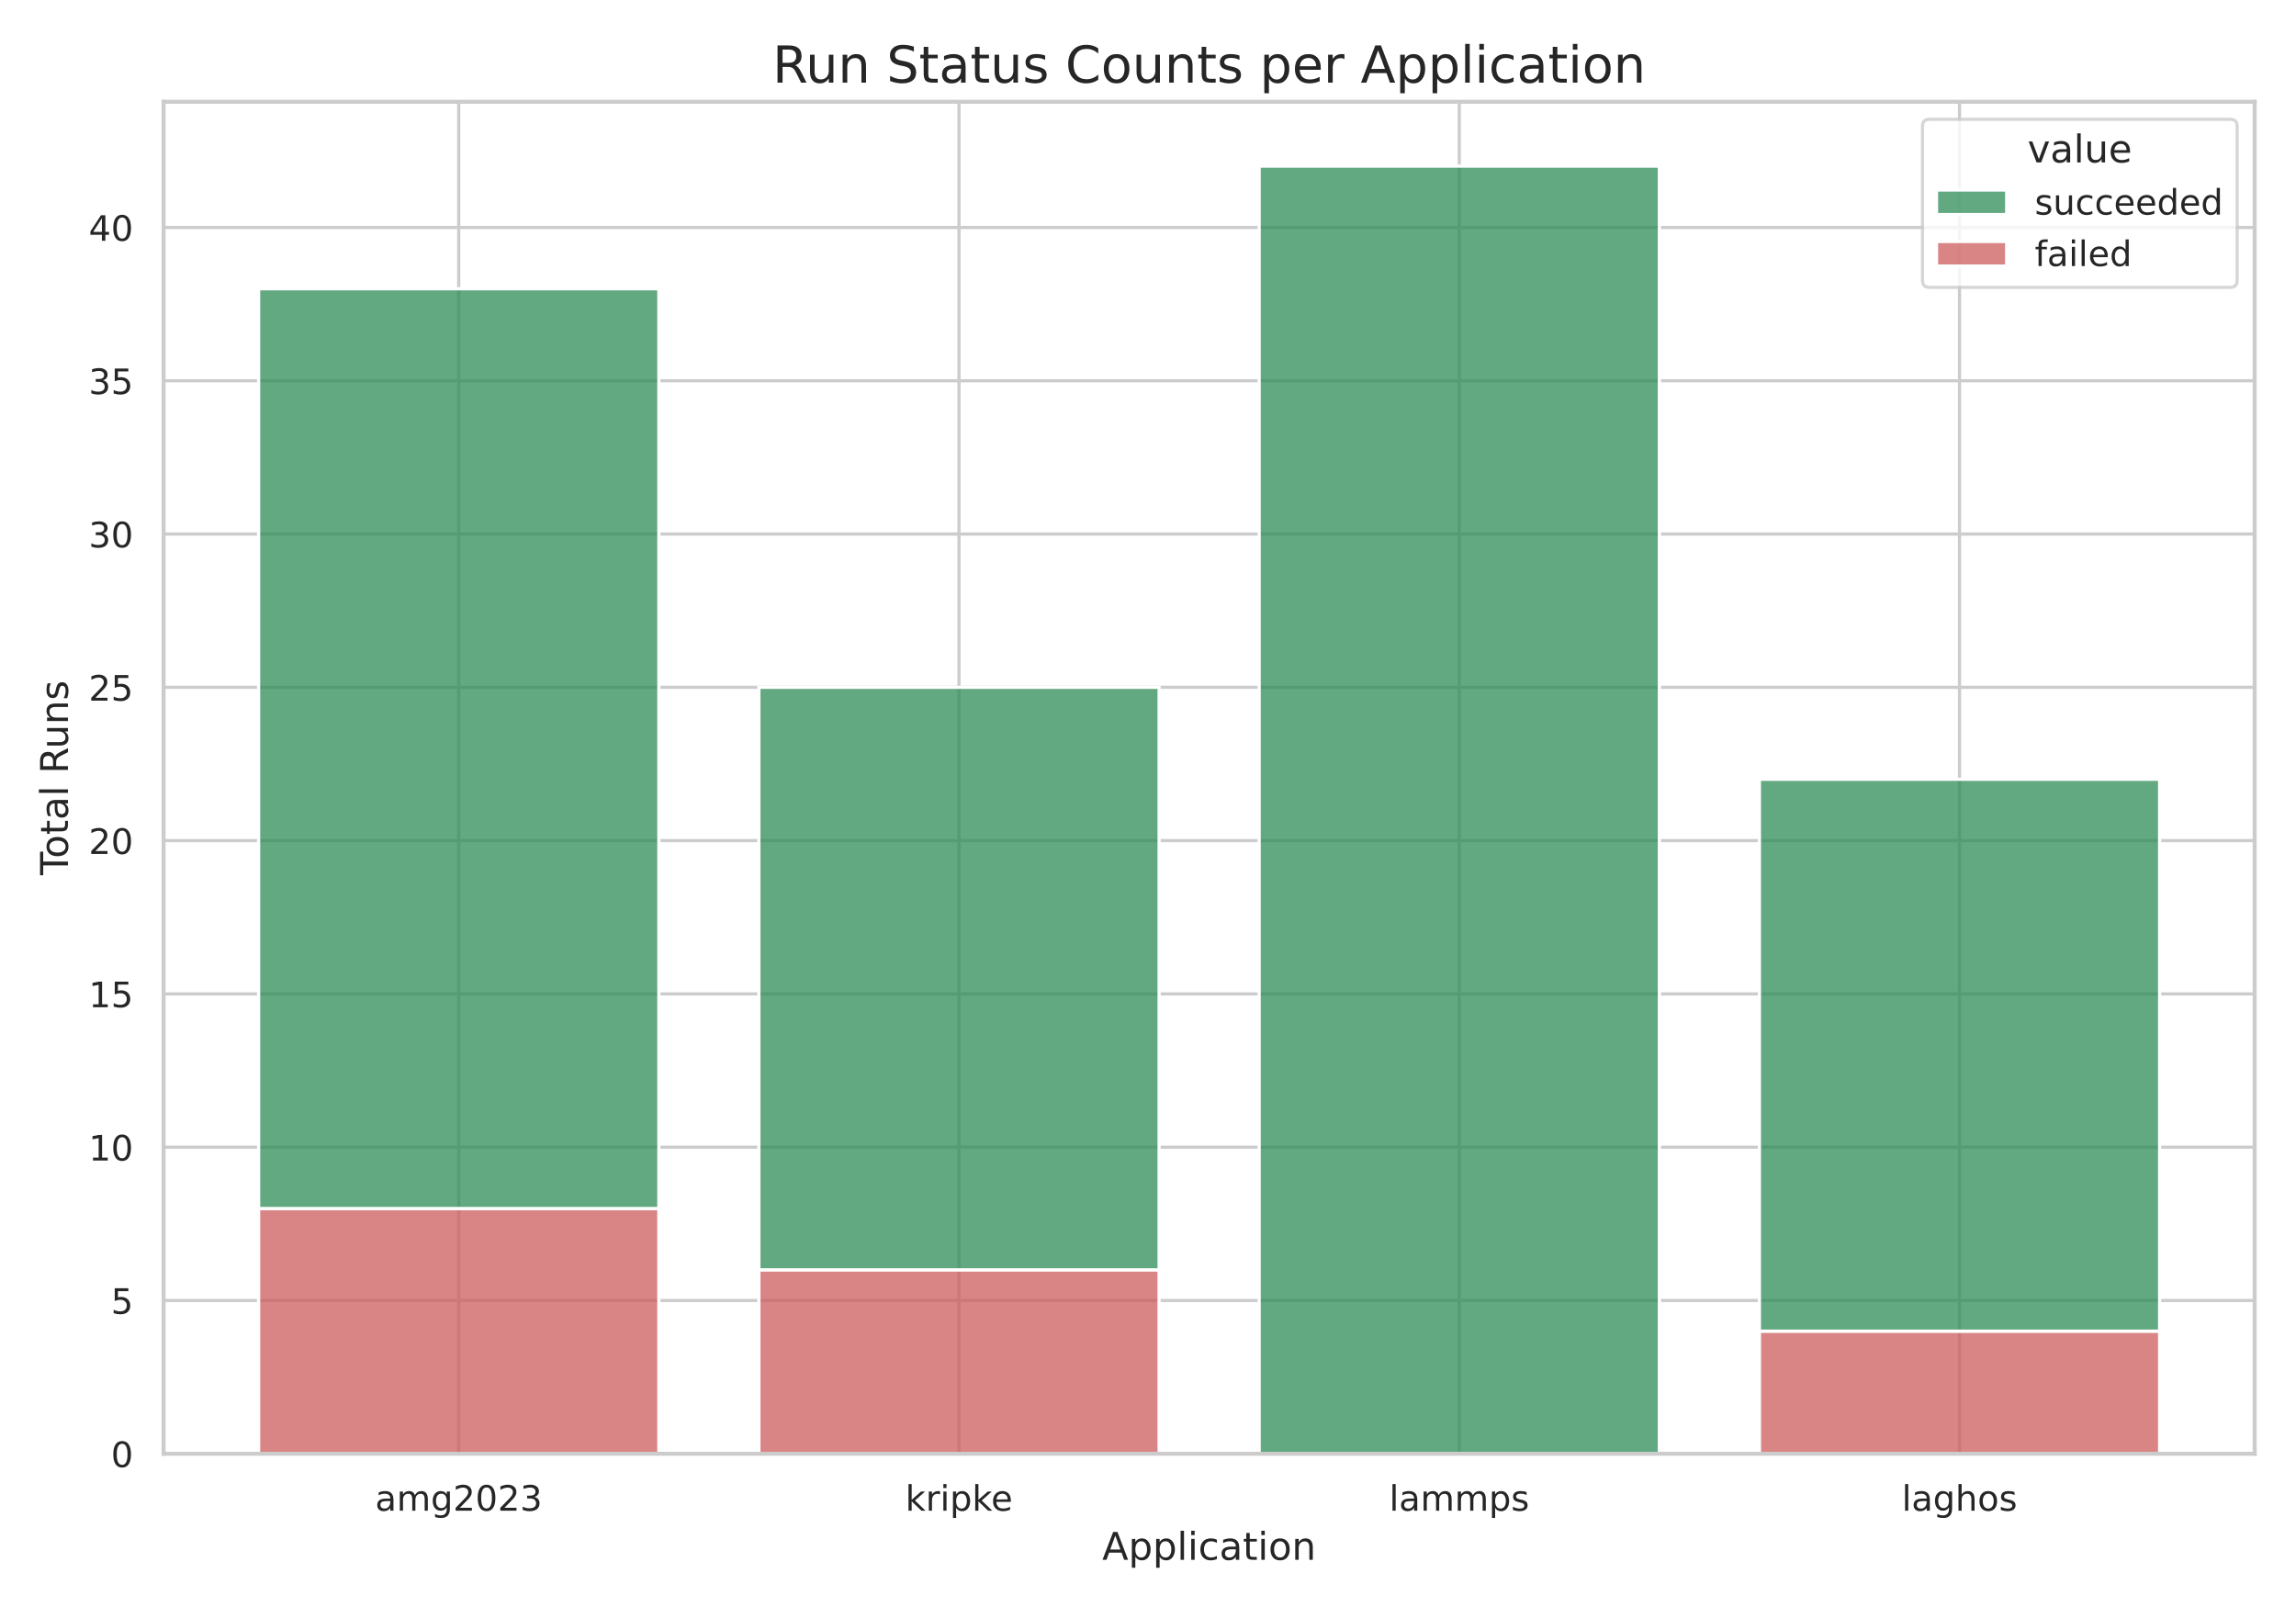
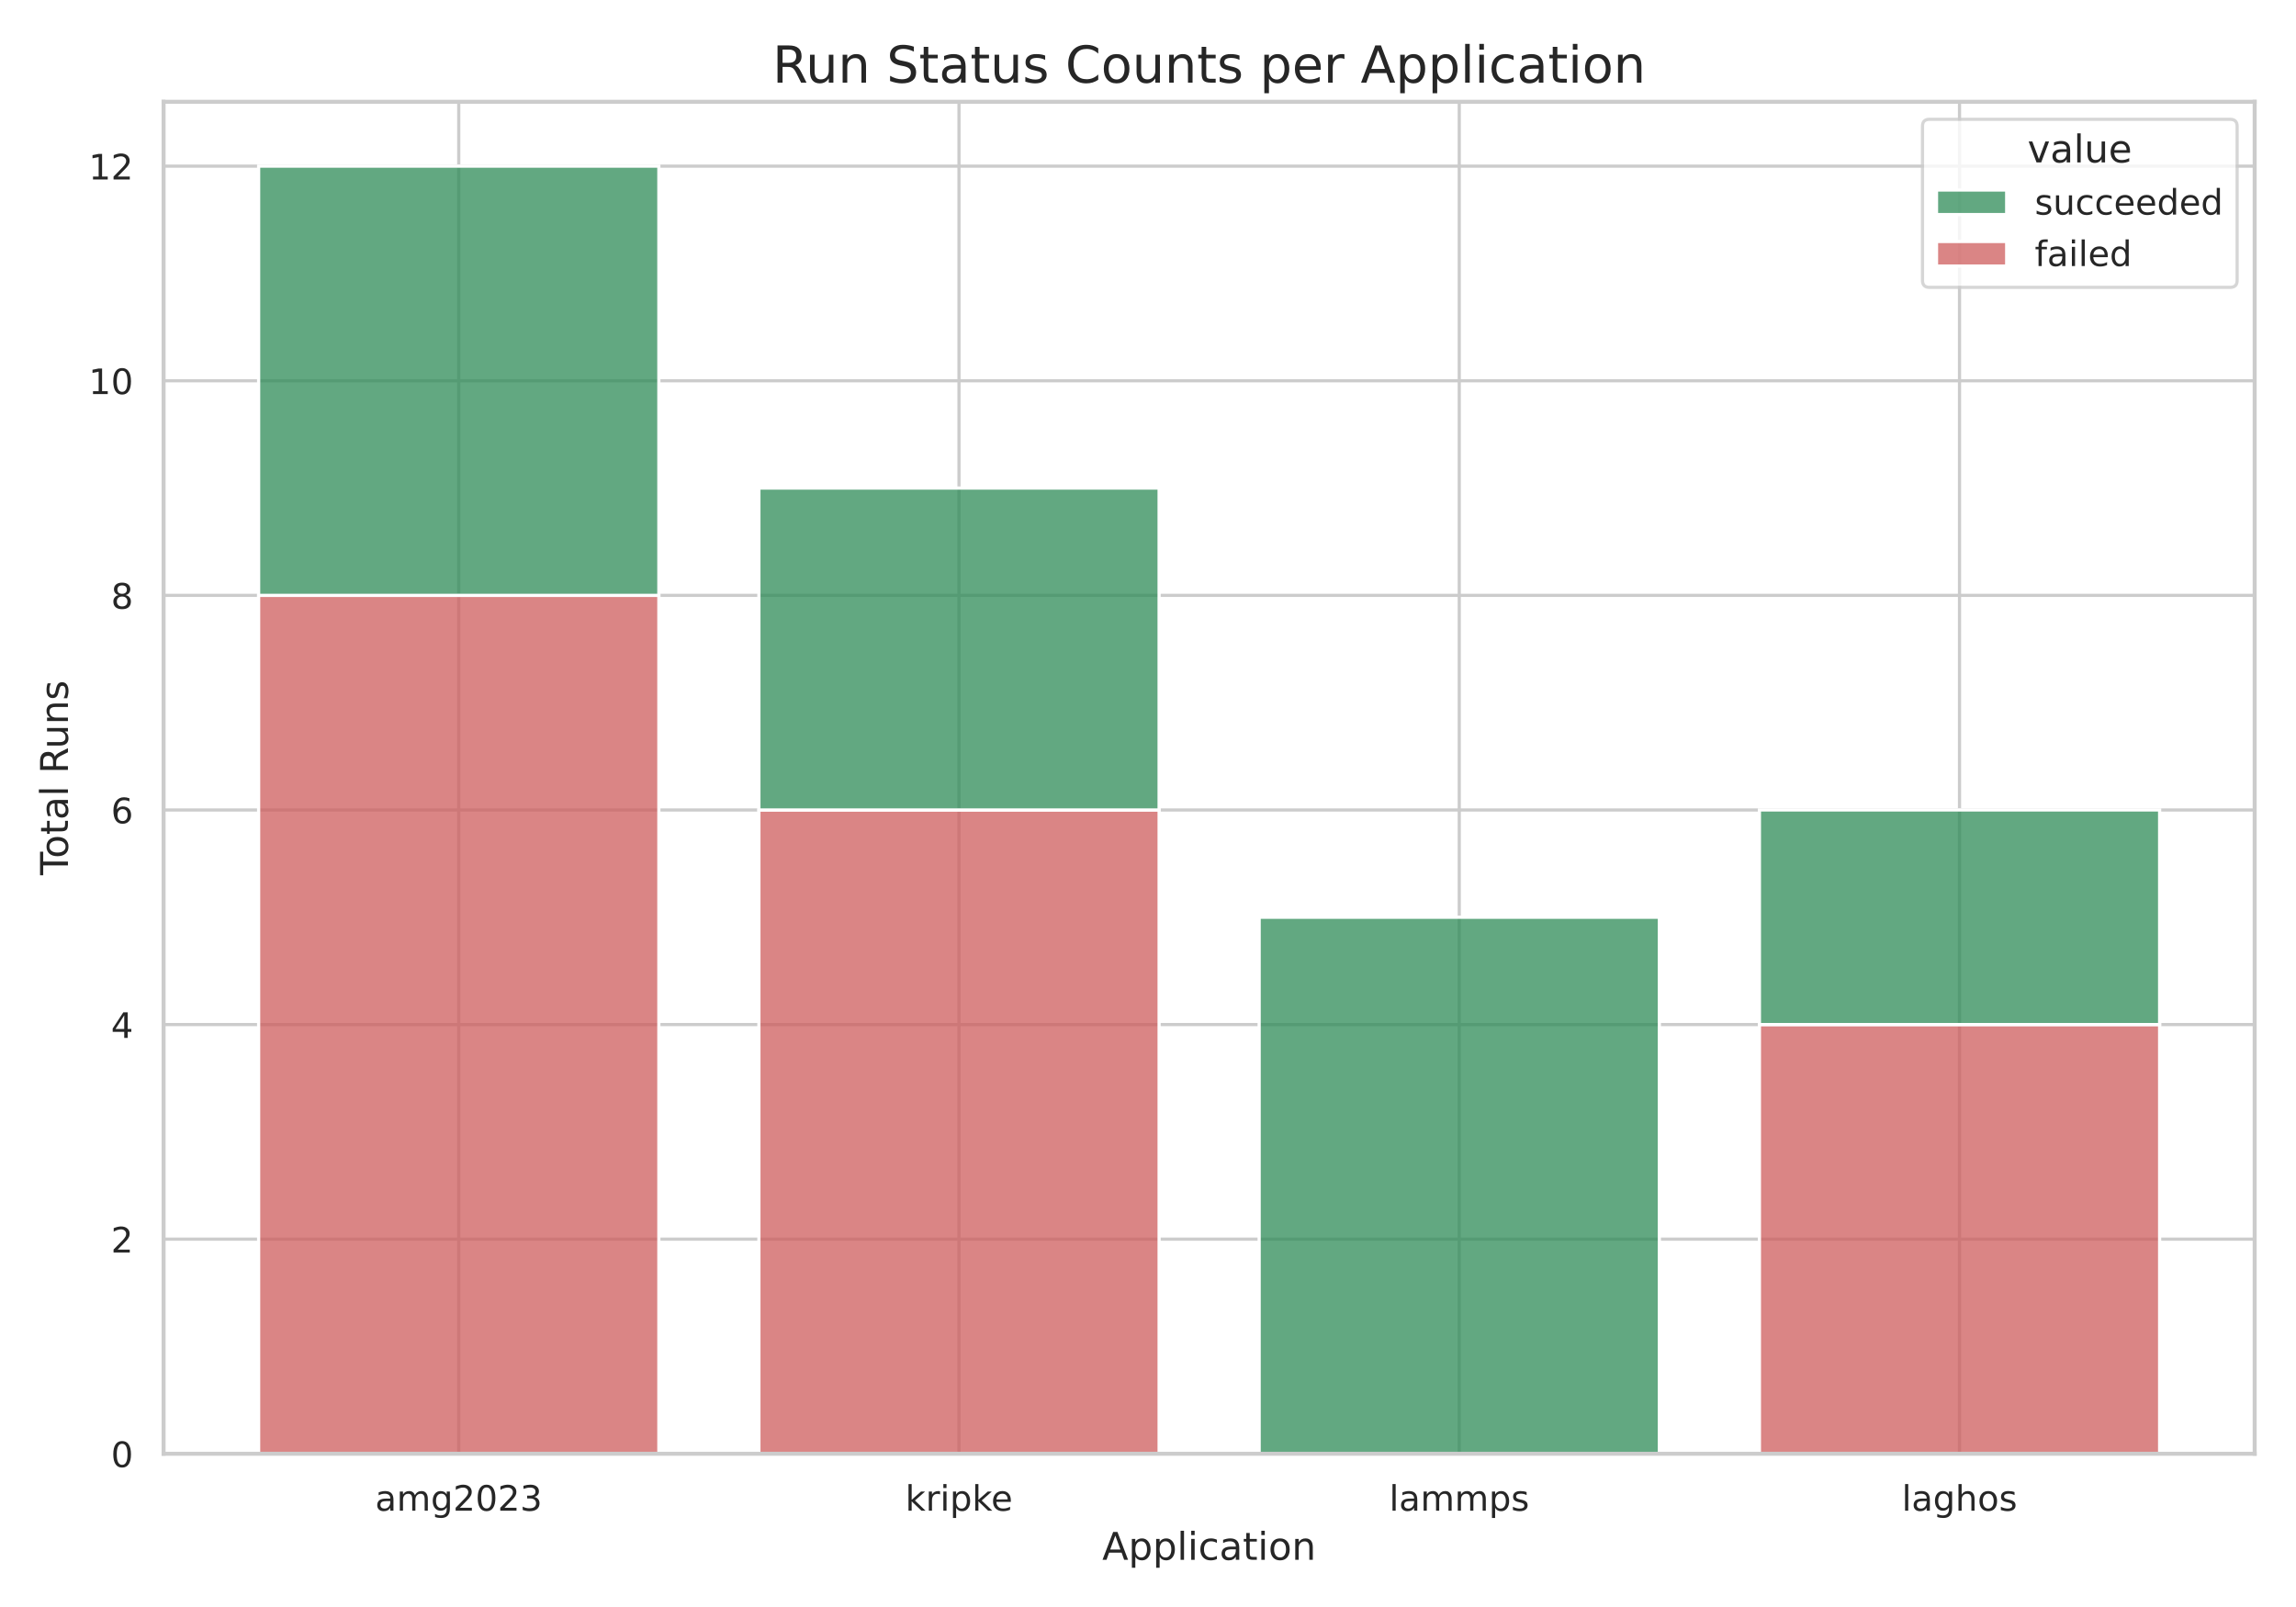
<svg xmlns="http://www.w3.org/2000/svg" xmlns:xlink="http://www.w3.org/1999/xlink" width="720pt" height="504pt" viewBox="0 0 720 504" version="1.1">
  <defs>
    <style type="text/css">*{stroke-linejoin: round; stroke-linecap: butt}</style>
  </defs>
  <g id="figure_1">
    <g id="patch_1">
      <path d="M 0 504  L 720 504  L 720 0  L 0 0  z " style="fill: #ffffff" />
    </g>
    <g id="axes_1">
      <g id="patch_2">
        <path d="M 51.3 455.94  L 707.04 455.94  L 707.04 31.92  L 51.3 31.92  z " style="fill: #ffffff" />
      </g>
      <g id="matplotlib.axis_1">
        <g id="xtick_1">
          <g id="line2d_1">
-             <path d="M 143.857 455.94  L 143.857 31.92  " clip-path="url(#pb00f6d58a2)" style="fill: none; stroke: #cccccc; stroke-linecap: round" />
+             <path d="M 143.857 455.94  L 143.857 31.92  " clip-path="url(#p90d47852d2)" style="fill: none; stroke: #cccccc; stroke-linecap: round" />
          </g>
          <g id="text_1">
            <g style="fill: #262626" transform="translate(117.6397 473.7983) scale(0.11 -0.11)">
              <defs>
                <path id="DejaVuSans-61" d="M 2194 1759  Q 1497 1759 1228 1600  Q 959 1441 959 1056  Q 959 750 1161 570  Q 1363 391 1709 391  Q 2188 391 2477 730  Q 2766 1069 2766 1631  L 2766 1759  L 2194 1759  z M 3341 1997  L 3341 0  L 2766 0  L 2766 531  Q 2569 213 2275 61  Q 1981 -91 1556 -91  Q 1019 -91 701 211  Q 384 513 384 1019  Q 384 1609 779 1909  Q 1175 2209 1959 2209  L 2766 2209  L 2766 2266  Q 2766 2663 2505 2880  Q 2244 3097 1772 3097  Q 1472 3097 1187 3025  Q 903 2953 641 2809  L 641 3341  Q 956 3463 1253 3523  Q 1550 3584 1831 3584  Q 2591 3584 2966 3190  Q 3341 2797 3341 1997  z " transform="scale(0.015625)" />
                <path id="DejaVuSans-6d" d="M 3328 2828  Q 3544 3216 3844 3400  Q 4144 3584 4550 3584  Q 5097 3584 5394 3201  Q 5691 2819 5691 2113  L 5691 0  L 5113 0  L 5113 2094  Q 5113 2597 4934 2840  Q 4756 3084 4391 3084  Q 3944 3084 3684 2787  Q 3425 2491 3425 1978  L 3425 0  L 2847 0  L 2847 2094  Q 2847 2600 2669 2842  Q 2491 3084 2119 3084  Q 1678 3084 1418 2786  Q 1159 2488 1159 1978  L 1159 0  L 581 0  L 581 3500  L 1159 3500  L 1159 2956  Q 1356 3278 1631 3431  Q 1906 3584 2284 3584  Q 2666 3584 2933 3390  Q 3200 3197 3328 2828  z " transform="scale(0.015625)" />
                <path id="DejaVuSans-67" d="M 2906 1791  Q 2906 2416 2648 2759  Q 2391 3103 1925 3103  Q 1463 3103 1205 2759  Q 947 2416 947 1791  Q 947 1169 1205 825  Q 1463 481 1925 481  Q 2391 481 2648 825  Q 2906 1169 2906 1791  z M 3481 434  Q 3481 -459 3084 -895  Q 2688 -1331 1869 -1331  Q 1566 -1331 1297 -1286  Q 1028 -1241 775 -1147  L 775 -588  Q 1028 -725 1275 -790  Q 1522 -856 1778 -856  Q 2344 -856 2625 -561  Q 2906 -266 2906 331  L 2906 616  Q 2728 306 2450 153  Q 2172 0 1784 0  Q 1141 0 747 490  Q 353 981 353 1791  Q 353 2603 747 3093  Q 1141 3584 1784 3584  Q 2172 3584 2450 3431  Q 2728 3278 2906 2969  L 2906 3500  L 3481 3500  L 3481 434  z " transform="scale(0.015625)" />
                <path id="DejaVuSans-32" d="M 1228 531  L 3431 531  L 3431 0  L 469 0  L 469 531  Q 828 903 1448 1529  Q 2069 2156 2228 2338  Q 2531 2678 2651 2914  Q 2772 3150 2772 3378  Q 2772 3750 2511 3984  Q 2250 4219 1831 4219  Q 1534 4219 1204 4116  Q 875 4013 500 3803  L 500 4441  Q 881 4594 1212 4672  Q 1544 4750 1819 4750  Q 2544 4750 2975 4387  Q 3406 4025 3406 3419  Q 3406 3131 3298 2873  Q 3191 2616 2906 2266  Q 2828 2175 2409 1742  Q 1991 1309 1228 531  z " transform="scale(0.015625)" />
                <path id="DejaVuSans-30" d="M 2034 4250  Q 1547 4250 1301 3770  Q 1056 3291 1056 2328  Q 1056 1369 1301 889  Q 1547 409 2034 409  Q 2525 409 2770 889  Q 3016 1369 3016 2328  Q 3016 3291 2770 3770  Q 2525 4250 2034 4250  z M 2034 4750  Q 2819 4750 3233 4129  Q 3647 3509 3647 2328  Q 3647 1150 3233 529  Q 2819 -91 2034 -91  Q 1250 -91 836 529  Q 422 1150 422 2328  Q 422 3509 836 4129  Q 1250 4750 2034 4750  z " transform="scale(0.015625)" />
                <path id="DejaVuSans-33" d="M 2597 2516  Q 3050 2419 3304 2112  Q 3559 1806 3559 1356  Q 3559 666 3084 287  Q 2609 -91 1734 -91  Q 1441 -91 1130 -33  Q 819 25 488 141  L 488 750  Q 750 597 1062 519  Q 1375 441 1716 441  Q 2309 441 2620 675  Q 2931 909 2931 1356  Q 2931 1769 2642 2001  Q 2353 2234 1838 2234  L 1294 2234  L 1294 2753  L 1863 2753  Q 2328 2753 2575 2939  Q 2822 3125 2822 3475  Q 2822 3834 2567 4026  Q 2313 4219 1838 4219  Q 1578 4219 1281 4162  Q 984 4106 628 3988  L 628 4550  Q 988 4650 1302 4700  Q 1616 4750 1894 4750  Q 2613 4750 3031 4423  Q 3450 4097 3450 3541  Q 3450 3153 3228 2886  Q 3006 2619 2597 2516  z " transform="scale(0.015625)" />
              </defs>
              <use xlink:href="#DejaVuSans-61" />
              <use xlink:href="#DejaVuSans-6d" x="61.279" />
              <use xlink:href="#DejaVuSans-67" x="158.691" />
              <use xlink:href="#DejaVuSans-32" x="222.168" />
              <use xlink:href="#DejaVuSans-30" x="285.791" />
              <use xlink:href="#DejaVuSans-32" x="349.414" />
              <use xlink:href="#DejaVuSans-33" x="413.037" />
            </g>
          </g>
        </g>
        <g id="xtick_2">
          <g id="line2d_2">
-             <path d="M 300.732 455.94  L 300.732 31.92  " clip-path="url(#pb00f6d58a2)" style="fill: none; stroke: #cccccc; stroke-linecap: round" />
+             <path d="M 300.732 455.94  L 300.732 31.92  " clip-path="url(#p90d47852d2)" style="fill: none; stroke: #cccccc; stroke-linecap: round" />
          </g>
          <g id="text_2">
            <g style="fill: #262626" transform="translate(283.897 473.7983) scale(0.11 -0.11)">
              <defs>
                <path id="DejaVuSans-6b" d="M 581 4863  L 1159 4863  L 1159 1991  L 2875 3500  L 3609 3500  L 1753 1863  L 3688 0  L 2938 0  L 1159 1709  L 1159 0  L 581 0  L 581 4863  z " transform="scale(0.015625)" />
                <path id="DejaVuSans-72" d="M 2631 2963  Q 2534 3019 2420 3045  Q 2306 3072 2169 3072  Q 1681 3072 1420 2755  Q 1159 2438 1159 1844  L 1159 0  L 581 0  L 581 3500  L 1159 3500  L 1159 2956  Q 1341 3275 1631 3429  Q 1922 3584 2338 3584  Q 2397 3584 2469 3576  Q 2541 3569 2628 3553  L 2631 2963  z " transform="scale(0.015625)" />
                <path id="DejaVuSans-69" d="M 603 3500  L 1178 3500  L 1178 0  L 603 0  L 603 3500  z M 603 4863  L 1178 4863  L 1178 4134  L 603 4134  L 603 4863  z " transform="scale(0.015625)" />
                <path id="DejaVuSans-70" d="M 1159 525  L 1159 -1331  L 581 -1331  L 581 3500  L 1159 3500  L 1159 2969  Q 1341 3281 1617 3432  Q 1894 3584 2278 3584  Q 2916 3584 3314 3078  Q 3713 2572 3713 1747  Q 3713 922 3314 415  Q 2916 -91 2278 -91  Q 1894 -91 1617 61  Q 1341 213 1159 525  z M 3116 1747  Q 3116 2381 2855 2742  Q 2594 3103 2138 3103  Q 1681 3103 1420 2742  Q 1159 2381 1159 1747  Q 1159 1113 1420 752  Q 1681 391 2138 391  Q 2594 391 2855 752  Q 3116 1113 3116 1747  z " transform="scale(0.015625)" />
                <path id="DejaVuSans-65" d="M 3597 1894  L 3597 1613  L 953 1613  Q 991 1019 1311 708  Q 1631 397 2203 397  Q 2534 397 2845 478  Q 3156 559 3463 722  L 3463 178  Q 3153 47 2828 -22  Q 2503 -91 2169 -91  Q 1331 -91 842 396  Q 353 884 353 1716  Q 353 2575 817 3079  Q 1281 3584 2069 3584  Q 2775 3584 3186 3129  Q 3597 2675 3597 1894  z M 3022 2063  Q 3016 2534 2758 2815  Q 2500 3097 2075 3097  Q 1594 3097 1305 2825  Q 1016 2553 972 2059  L 3022 2063  z " transform="scale(0.015625)" />
              </defs>
              <use xlink:href="#DejaVuSans-6b" />
              <use xlink:href="#DejaVuSans-72" x="57.91" />
              <use xlink:href="#DejaVuSans-69" x="99.023" />
              <use xlink:href="#DejaVuSans-70" x="126.807" />
              <use xlink:href="#DejaVuSans-6b" x="190.283" />
              <use xlink:href="#DejaVuSans-65" x="244.568" />
            </g>
          </g>
        </g>
        <g id="xtick_3">
          <g id="line2d_3">
-             <path d="M 457.608 455.94  L 457.608 31.92  " clip-path="url(#pb00f6d58a2)" style="fill: none; stroke: #cccccc; stroke-linecap: round" />
+             <path d="M 457.608 455.94  L 457.608 31.92  " clip-path="url(#p90d47852d2)" style="fill: none; stroke: #cccccc; stroke-linecap: round" />
          </g>
          <g id="text_3">
            <g style="fill: #262626" transform="translate(435.6379 473.7983) scale(0.11 -0.11)">
              <defs>
                <path id="DejaVuSans-6c" d="M 603 4863  L 1178 4863  L 1178 0  L 603 0  L 603 4863  z " transform="scale(0.015625)" />
                <path id="DejaVuSans-73" d="M 2834 3397  L 2834 2853  Q 2591 2978 2328 3040  Q 2066 3103 1784 3103  Q 1356 3103 1142 2972  Q 928 2841 928 2578  Q 928 2378 1081 2264  Q 1234 2150 1697 2047  L 1894 2003  Q 2506 1872 2764 1633  Q 3022 1394 3022 966  Q 3022 478 2636 193  Q 2250 -91 1575 -91  Q 1294 -91 989 -36  Q 684 19 347 128  L 347 722  Q 666 556 975 473  Q 1284 391 1588 391  Q 1994 391 2212 530  Q 2431 669 2431 922  Q 2431 1156 2273 1281  Q 2116 1406 1581 1522  L 1381 1569  Q 847 1681 609 1914  Q 372 2147 372 2553  Q 372 3047 722 3315  Q 1072 3584 1716 3584  Q 2034 3584 2315 3537  Q 2597 3491 2834 3397  z " transform="scale(0.015625)" />
              </defs>
              <use xlink:href="#DejaVuSans-6c" />
              <use xlink:href="#DejaVuSans-61" x="27.783" />
              <use xlink:href="#DejaVuSans-6d" x="89.062" />
              <use xlink:href="#DejaVuSans-6d" x="186.475" />
              <use xlink:href="#DejaVuSans-70" x="283.887" />
              <use xlink:href="#DejaVuSans-73" x="347.363" />
            </g>
          </g>
        </g>
        <g id="xtick_4">
          <g id="line2d_4">
-             <path d="M 614.483 455.94  L 614.483 31.92  " clip-path="url(#pb00f6d58a2)" style="fill: none; stroke: #cccccc; stroke-linecap: round" />
+             <path d="M 614.483 455.94  L 614.483 31.92  " clip-path="url(#p90d47852d2)" style="fill: none; stroke: #cccccc; stroke-linecap: round" />
          </g>
          <g id="text_4">
            <g style="fill: #262626" transform="translate(596.3772 473.7983) scale(0.11 -0.11)">
              <defs>
                <path id="DejaVuSans-68" d="M 3513 2113  L 3513 0  L 2938 0  L 2938 2094  Q 2938 2591 2744 2837  Q 2550 3084 2163 3084  Q 1697 3084 1428 2787  Q 1159 2491 1159 1978  L 1159 0  L 581 0  L 581 4863  L 1159 4863  L 1159 2956  Q 1366 3272 1645 3428  Q 1925 3584 2291 3584  Q 2894 3584 3203 3211  Q 3513 2838 3513 2113  z " transform="scale(0.015625)" />
                <path id="DejaVuSans-6f" d="M 1959 3097  Q 1497 3097 1228 2736  Q 959 2375 959 1747  Q 959 1119 1226 758  Q 1494 397 1959 397  Q 2419 397 2687 759  Q 2956 1122 2956 1747  Q 2956 2369 2687 2733  Q 2419 3097 1959 3097  z M 1959 3584  Q 2709 3584 3137 3096  Q 3566 2609 3566 1747  Q 3566 888 3137 398  Q 2709 -91 1959 -91  Q 1206 -91 779 398  Q 353 888 353 1747  Q 353 2609 779 3096  Q 1206 3584 1959 3584  z " transform="scale(0.015625)" />
              </defs>
              <use xlink:href="#DejaVuSans-6c" />
              <use xlink:href="#DejaVuSans-61" x="27.783" />
              <use xlink:href="#DejaVuSans-67" x="89.062" />
              <use xlink:href="#DejaVuSans-68" x="152.539" />
              <use xlink:href="#DejaVuSans-6f" x="215.918" />
              <use xlink:href="#DejaVuSans-73" x="277.1" />
            </g>
          </g>
        </g>
        <g id="text_5">
          <g style="fill: #262626" transform="translate(345.645 489.2041) scale(0.12 -0.12)">
            <defs>
              <path id="DejaVuSans-41" d="M 2188 4044  L 1331 1722  L 3047 1722  L 2188 4044  z M 1831 4666  L 2547 4666  L 4325 0  L 3669 0  L 3244 1197  L 1141 1197  L 716 0  L 50 0  L 1831 4666  z " transform="scale(0.015625)" />
              <path id="DejaVuSans-63" d="M 3122 3366  L 3122 2828  Q 2878 2963 2633 3030  Q 2388 3097 2138 3097  Q 1578 3097 1268 2742  Q 959 2388 959 1747  Q 959 1106 1268 751  Q 1578 397 2138 397  Q 2388 397 2633 464  Q 2878 531 3122 666  L 3122 134  Q 2881 22 2623 -34  Q 2366 -91 2075 -91  Q 1284 -91 818 406  Q 353 903 353 1747  Q 353 2603 823 3093  Q 1294 3584 2113 3584  Q 2378 3584 2631 3529  Q 2884 3475 3122 3366  z " transform="scale(0.015625)" />
              <path id="DejaVuSans-74" d="M 1172 4494  L 1172 3500  L 2356 3500  L 2356 3053  L 1172 3053  L 1172 1153  Q 1172 725 1289 603  Q 1406 481 1766 481  L 2356 481  L 2356 0  L 1766 0  Q 1100 0 847 248  Q 594 497 594 1153  L 594 3053  L 172 3053  L 172 3500  L 594 3500  L 594 4494  L 1172 4494  z " transform="scale(0.015625)" />
              <path id="DejaVuSans-6e" d="M 3513 2113  L 3513 0  L 2938 0  L 2938 2094  Q 2938 2591 2744 2837  Q 2550 3084 2163 3084  Q 1697 3084 1428 2787  Q 1159 2491 1159 1978  L 1159 0  L 581 0  L 581 3500  L 1159 3500  L 1159 2956  Q 1366 3272 1645 3428  Q 1925 3584 2291 3584  Q 2894 3584 3203 3211  Q 3513 2838 3513 2113  z " transform="scale(0.015625)" />
            </defs>
            <use xlink:href="#DejaVuSans-41" />
            <use xlink:href="#DejaVuSans-70" x="68.408" />
            <use xlink:href="#DejaVuSans-70" x="131.885" />
            <use xlink:href="#DejaVuSans-6c" x="195.361" />
            <use xlink:href="#DejaVuSans-69" x="223.145" />
            <use xlink:href="#DejaVuSans-63" x="250.928" />
            <use xlink:href="#DejaVuSans-61" x="305.908" />
            <use xlink:href="#DejaVuSans-74" x="367.188" />
            <use xlink:href="#DejaVuSans-69" x="406.396" />
            <use xlink:href="#DejaVuSans-6f" x="434.18" />
            <use xlink:href="#DejaVuSans-6e" x="495.361" />
          </g>
        </g>
      </g>
      <g id="matplotlib.axis_2">
        <g id="ytick_1">
          <g id="line2d_5">
-             <path d="M 51.3 455.94  L 707.04 455.94  " clip-path="url(#pb00f6d58a2)" style="fill: none; stroke: #cccccc; stroke-linecap: round" />
+             <path d="M 51.3 455.94  L 707.04 455.94  " clip-path="url(#p90d47852d2)" style="fill: none; stroke: #cccccc; stroke-linecap: round" />
          </g>
          <g id="text_6">
            <g style="fill: #262626" transform="translate(34.80125 460.1191) scale(0.11 -0.11)">
              <use xlink:href="#DejaVuSans-30" />
            </g>
          </g>
        </g>
        <g id="ytick_2">
          <g id="line2d_6">
-             <path d="M 51.3 407.865  L 707.04 407.865  " clip-path="url(#pb00f6d58a2)" style="fill: none; stroke: #cccccc; stroke-linecap: round" />
+             <path d="M 51.3 388.635  L 707.04 388.635  " clip-path="url(#p90d47852d2)" style="fill: none; stroke: #cccccc; stroke-linecap: round" />
          </g>
          <g id="text_7">
-             <g style="fill: #262626" transform="translate(34.80125 412.0443) scale(0.11 -0.11)">
-               <defs>
-                 <path id="DejaVuSans-35" d="M 691 4666  L 3169 4666  L 3169 4134  L 1269 4134  L 1269 2991  Q 1406 3038 1543 3061  Q 1681 3084 1819 3084  Q 2600 3084 3056 2656  Q 3513 2228 3513 1497  Q 3513 744 3044 326  Q 2575 -91 1722 -91  Q 1428 -91 1123 -41  Q 819 9 494 109  L 494 744  Q 775 591 1075 516  Q 1375 441 1709 441  Q 2250 441 2565 725  Q 2881 1009 2881 1497  Q 2881 1984 2565 2268  Q 2250 2553 1709 2553  Q 1456 2553 1204 2497  Q 953 2441 691 2322  L 691 4666  z " transform="scale(0.015625)" />
-               </defs>
-               <use xlink:href="#DejaVuSans-35" />
+             <g style="fill: #262626" transform="translate(34.80125 392.8144) scale(0.11 -0.11)">
+               <use xlink:href="#DejaVuSans-32" />
            </g>
          </g>
        </g>
        <g id="ytick_3">
          <g id="line2d_7">
-             <path d="M 51.3 359.79  L 707.04 359.79  " clip-path="url(#pb00f6d58a2)" style="fill: none; stroke: #cccccc; stroke-linecap: round" />
+             <path d="M 51.3 321.33  L 707.04 321.33  " clip-path="url(#p90d47852d2)" style="fill: none; stroke: #cccccc; stroke-linecap: round" />
          </g>
          <g id="text_8">
-             <g style="fill: #262626" transform="translate(27.8025 363.9695) scale(0.11 -0.11)">
+             <g style="fill: #262626" transform="translate(34.80125 325.5096) scale(0.11 -0.11)">
+               <defs>
+                 <path id="DejaVuSans-34" d="M 2419 4116  L 825 1625  L 2419 1625  L 2419 4116  z M 2253 4666  L 3047 4666  L 3047 1625  L 3713 1625  L 3713 1100  L 3047 1100  L 3047 0  L 2419 0  L 2419 1100  L 313 1100  L 313 1709  L 2253 4666  z " transform="scale(0.015625)" />
+               </defs>
+               <use xlink:href="#DejaVuSans-34" />
+             </g>
+           </g>
+         </g>
+         <g id="ytick_4">
+           <g id="line2d_8">
+             <path d="M 51.3 254.026  L 707.04 254.026  " clip-path="url(#p90d47852d2)" style="fill: none; stroke: #cccccc; stroke-linecap: round" />
+           </g>
+           <g id="text_9">
+             <g style="fill: #262626" transform="translate(34.80125 258.2049) scale(0.11 -0.11)">
+               <defs>
+                 <path id="DejaVuSans-36" d="M 2113 2584  Q 1688 2584 1439 2293  Q 1191 2003 1191 1497  Q 1191 994 1439 701  Q 1688 409 2113 409  Q 2538 409 2786 701  Q 3034 994 3034 1497  Q 3034 2003 2786 2293  Q 2538 2584 2113 2584  z M 3366 4563  L 3366 3988  Q 3128 4100 2886 4159  Q 2644 4219 2406 4219  Q 1781 4219 1451 3797  Q 1122 3375 1075 2522  Q 1259 2794 1537 2939  Q 1816 3084 2150 3084  Q 2853 3084 3261 2657  Q 3669 2231 3669 1497  Q 3669 778 3244 343  Q 2819 -91 2113 -91  Q 1303 -91 875 529  Q 447 1150 447 2328  Q 447 3434 972 4092  Q 1497 4750 2381 4750  Q 2619 4750 2861 4703  Q 3103 4656 3366 4563  z " transform="scale(0.015625)" />
+               </defs>
+               <use xlink:href="#DejaVuSans-36" />
+             </g>
+           </g>
+         </g>
+         <g id="ytick_5">
+           <g id="line2d_9">
+             <path d="M 51.3 186.721  L 707.04 186.721  " clip-path="url(#p90d47852d2)" style="fill: none; stroke: #cccccc; stroke-linecap: round" />
+           </g>
+           <g id="text_10">
+             <g style="fill: #262626" transform="translate(34.80125 190.9001) scale(0.11 -0.11)">
+               <defs>
+                 <path id="DejaVuSans-38" d="M 2034 2216  Q 1584 2216 1326 1975  Q 1069 1734 1069 1313  Q 1069 891 1326 650  Q 1584 409 2034 409  Q 2484 409 2743 651  Q 3003 894 3003 1313  Q 3003 1734 2745 1975  Q 2488 2216 2034 2216  z M 1403 2484  Q 997 2584 770 2862  Q 544 3141 544 3541  Q 544 4100 942 4425  Q 1341 4750 2034 4750  Q 2731 4750 3128 4425  Q 3525 4100 3525 3541  Q 3525 3141 3298 2862  Q 3072 2584 2669 2484  Q 3125 2378 3379 2068  Q 3634 1759 3634 1313  Q 3634 634 3220 271  Q 2806 -91 2034 -91  Q 1263 -91 848 271  Q 434 634 434 1313  Q 434 1759 690 2068  Q 947 2378 1403 2484  z M 1172 3481  Q 1172 3119 1398 2916  Q 1625 2713 2034 2713  Q 2441 2713 2670 2916  Q 2900 3119 2900 3481  Q 2900 3844 2670 4047  Q 2441 4250 2034 4250  Q 1625 4250 1398 4047  Q 1172 3844 1172 3481  z " transform="scale(0.015625)" />
+               </defs>
+               <use xlink:href="#DejaVuSans-38" />
+             </g>
+           </g>
+         </g>
+         <g id="ytick_6">
+           <g id="line2d_10">
+             <path d="M 51.3 119.416  L 707.04 119.416  " clip-path="url(#p90d47852d2)" style="fill: none; stroke: #cccccc; stroke-linecap: round" />
+           </g>
+           <g id="text_11">
+             <g style="fill: #262626" transform="translate(27.8025 123.5953) scale(0.11 -0.11)">
              <defs>
                <path id="DejaVuSans-31" d="M 794 531  L 1825 531  L 1825 4091  L 703 3866  L 703 4441  L 1819 4666  L 2450 4666  L 2450 531  L 3481 531  L 3481 0  L 794 0  L 794 531  z " transform="scale(0.015625)" />
              </defs>
              <use xlink:href="#DejaVuSans-31" />
              <use xlink:href="#DejaVuSans-30" x="63.623" />
            </g>
          </g>
        </g>
-         <g id="ytick_4">
-           <g id="line2d_8">
-             <path d="M 51.3 311.716  L 707.04 311.716  " clip-path="url(#pb00f6d58a2)" style="fill: none; stroke: #cccccc; stroke-linecap: round" />
-           </g>
-           <g id="text_9">
-             <g style="fill: #262626" transform="translate(27.8025 315.8947) scale(0.11 -0.11)">
-               <use xlink:href="#DejaVuSans-31" />
-               <use xlink:href="#DejaVuSans-35" x="63.623" />
-             </g>
-           </g>
-         </g>
-         <g id="ytick_5">
-           <g id="line2d_9">
-             <path d="M 51.3 263.641  L 707.04 263.641  " clip-path="url(#pb00f6d58a2)" style="fill: none; stroke: #cccccc; stroke-linecap: round" />
-           </g>
-           <g id="text_10">
-             <g style="fill: #262626" transform="translate(27.8025 267.8198) scale(0.11 -0.11)">
-               <use xlink:href="#DejaVuSans-32" />
-               <use xlink:href="#DejaVuSans-30" x="63.623" />
-             </g>
-           </g>
-         </g>
-         <g id="ytick_6">
-           <g id="line2d_10">
-             <path d="M 51.3 215.566  L 707.04 215.566  " clip-path="url(#pb00f6d58a2)" style="fill: none; stroke: #cccccc; stroke-linecap: round" />
-           </g>
-           <g id="text_11">
-             <g style="fill: #262626" transform="translate(27.8025 219.745) scale(0.11 -0.11)">
-               <use xlink:href="#DejaVuSans-32" />
-               <use xlink:href="#DejaVuSans-35" x="63.623" />
-             </g>
-           </g>
-         </g>
        <g id="ytick_7">
          <g id="line2d_11">
-             <path d="M 51.3 167.491  L 707.04 167.491  " clip-path="url(#pb00f6d58a2)" style="fill: none; stroke: #cccccc; stroke-linecap: round" />
+             <path d="M 51.3 52.111  L 707.04 52.111  " clip-path="url(#p90d47852d2)" style="fill: none; stroke: #cccccc; stroke-linecap: round" />
          </g>
          <g id="text_12">
-             <g style="fill: #262626" transform="translate(27.8025 171.6702) scale(0.11 -0.11)">
-               <use xlink:href="#DejaVuSans-33" />
-               <use xlink:href="#DejaVuSans-30" x="63.623" />
-             </g>
-           </g>
-         </g>
-         <g id="ytick_8">
-           <g id="line2d_12">
-             <path d="M 51.3 119.416  L 707.04 119.416  " clip-path="url(#pb00f6d58a2)" style="fill: none; stroke: #cccccc; stroke-linecap: round" />
-           </g>
-           <g id="text_13">
-             <g style="fill: #262626" transform="translate(27.8025 123.5953) scale(0.11 -0.11)">
-               <use xlink:href="#DejaVuSans-33" />
-               <use xlink:href="#DejaVuSans-35" x="63.623" />
-             </g>
-           </g>
-         </g>
-         <g id="ytick_9">
-           <g id="line2d_13">
-             <path d="M 51.3 71.341  L 707.04 71.341  " clip-path="url(#pb00f6d58a2)" style="fill: none; stroke: #cccccc; stroke-linecap: round" />
-           </g>
-           <g id="text_14">
-             <g style="fill: #262626" transform="translate(27.8025 75.5205) scale(0.11 -0.11)">
-               <defs>
-                 <path id="DejaVuSans-34" d="M 2419 4116  L 825 1625  L 2419 1625  L 2419 4116  z M 2253 4666  L 3047 4666  L 3047 1625  L 3713 1625  L 3713 1100  L 3047 1100  L 3047 0  L 2419 0  L 2419 1100  L 313 1100  L 313 1709  L 2253 4666  z " transform="scale(0.015625)" />
-               </defs>
-               <use xlink:href="#DejaVuSans-34" />
-               <use xlink:href="#DejaVuSans-30" x="63.623" />
-             </g>
-           </g>
-         </g>
-         <g id="text_15">
+             <g style="fill: #262626" transform="translate(27.8025 56.29057) scale(0.11 -0.11)">
+               <use xlink:href="#DejaVuSans-31" />
+               <use xlink:href="#DejaVuSans-32" x="63.623" />
+             </g>
+           </g>
+         </g>
+         <g id="text_13">
          <g style="fill: #262626" transform="translate(21.30688 274.4784) rotate(-90) scale(0.12 -0.12)">
            <defs>
              <path id="DejaVuSans-54" d="M -19 4666  L 3928 4666  L 3928 4134  L 2272 4134  L 2272 0  L 1638 0  L 1638 4134  L -19 4134  L -19 4666  z " transform="scale(0.015625)" />
              <path id="DejaVuSans-20" transform="scale(0.015625)" />
              <path id="DejaVuSans-52" d="M 2841 2188  Q 3044 2119 3236 1894  Q 3428 1669 3622 1275  L 4263 0  L 3584 0  L 2988 1197  Q 2756 1666 2539 1819  Q 2322 1972 1947 1972  L 1259 1972  L 1259 0  L 628 0  L 628 4666  L 2053 4666  Q 2853 4666 3247 4331  Q 3641 3997 3641 3322  Q 3641 2881 3436 2590  Q 3231 2300 2841 2188  z M 1259 4147  L 1259 2491  L 2053 2491  Q 2509 2491 2742 2702  Q 2975 2913 2975 3322  Q 2975 3731 2742 3939  Q 2509 4147 2053 4147  L 1259 4147  z " transform="scale(0.015625)" />
              <path id="DejaVuSans-75" d="M 544 1381  L 544 3500  L 1119 3500  L 1119 1403  Q 1119 906 1312 657  Q 1506 409 1894 409  Q 2359 409 2629 706  Q 2900 1003 2900 1516  L 2900 3500  L 3475 3500  L 3475 0  L 2900 0  L 2900 538  Q 2691 219 2414 64  Q 2138 -91 1772 -91  Q 1169 -91 856 284  Q 544 659 544 1381  z M 1991 3584  L 1991 3584  z " transform="scale(0.015625)" />
            </defs>
            <use xlink:href="#DejaVuSans-54" />
            <use xlink:href="#DejaVuSans-6f" x="44.084" />
            <use xlink:href="#DejaVuSans-74" x="105.266" />
            <use xlink:href="#DejaVuSans-61" x="144.475" />
            <use xlink:href="#DejaVuSans-6c" x="205.754" />
            <use xlink:href="#DejaVuSans-20" x="233.537" />
            <use xlink:href="#DejaVuSans-52" x="265.324" />
            <use xlink:href="#DejaVuSans-75" x="330.307" />
            <use xlink:href="#DejaVuSans-6e" x="393.686" />
            <use xlink:href="#DejaVuSans-73" x="457.064" />
          </g>
        </g>
      </g>
      <g id="patch_3">
-         <path d="M 81.106 455.94  L 206.607 455.94  L 206.607 379.02  L 81.106 379.02  z " clip-path="url(#pb00f6d58a2)" style="fill: #cd5c5c; fill-opacity: 0.75; stroke: #ffffff; stroke-linejoin: miter" />
+         <path d="M 81.106 455.94  L 206.607 455.94  L 206.607 186.721  L 81.106 186.721  z " clip-path="url(#p90d47852d2)" style="fill: #cd5c5c; fill-opacity: 0.75; stroke: #ffffff; stroke-linejoin: miter" />
      </g>
      <g id="patch_4">
-         <path d="M 237.982 455.94  L 363.482 455.94  L 363.482 398.25  L 237.982 398.25  z " clip-path="url(#pb00f6d58a2)" style="fill: #cd5c5c; fill-opacity: 0.75; stroke: #ffffff; stroke-linejoin: miter" />
+         <path d="M 237.982 455.94  L 363.482 455.94  L 363.482 254.026  L 237.982 254.026  z " clip-path="url(#p90d47852d2)" style="fill: #cd5c5c; fill-opacity: 0.75; stroke: #ffffff; stroke-linejoin: miter" />
      </g>
      <g id="patch_5">
-         <path d="M 394.858 455.94  L 520.358 455.94  L 520.358 455.94  L 394.858 455.94  z " clip-path="url(#pb00f6d58a2)" style="fill: #cd5c5c; fill-opacity: 0.75; stroke: #ffffff; stroke-linejoin: miter" />
+         <path d="M 394.858 455.94  L 520.358 455.94  L 520.358 455.94  L 394.858 455.94  z " clip-path="url(#p90d47852d2)" style="fill: #cd5c5c; fill-opacity: 0.75; stroke: #ffffff; stroke-linejoin: miter" />
      </g>
      <g id="patch_6">
-         <path d="M 551.733 455.94  L 677.234 455.94  L 677.234 417.48  L 551.733 417.48  z " clip-path="url(#pb00f6d58a2)" style="fill: #cd5c5c; fill-opacity: 0.75; stroke: #ffffff; stroke-linejoin: miter" />
+         <path d="M 551.733 455.94  L 677.234 455.94  L 677.234 321.33  L 551.733 321.33  z " clip-path="url(#p90d47852d2)" style="fill: #cd5c5c; fill-opacity: 0.75; stroke: #ffffff; stroke-linejoin: miter" />
      </g>
      <g id="patch_7">
-         <path d="M 81.106 379.02  L 206.607 379.02  L 206.607 90.571  L 81.106 90.571  z " clip-path="url(#pb00f6d58a2)" style="fill: #2e8b57; fill-opacity: 0.75; stroke: #ffffff; stroke-linejoin: miter" />
+         <path d="M 81.106 186.721  L 206.607 186.721  L 206.607 52.111  L 81.106 52.111  z " clip-path="url(#p90d47852d2)" style="fill: #2e8b57; fill-opacity: 0.75; stroke: #ffffff; stroke-linejoin: miter" />
      </g>
      <g id="patch_8">
-         <path d="M 237.982 398.25  L 363.482 398.25  L 363.482 215.566  L 237.982 215.566  z " clip-path="url(#pb00f6d58a2)" style="fill: #2e8b57; fill-opacity: 0.75; stroke: #ffffff; stroke-linejoin: miter" />
+         <path d="M 237.982 254.026  L 363.482 254.026  L 363.482 153.069  L 237.982 153.069  z " clip-path="url(#p90d47852d2)" style="fill: #2e8b57; fill-opacity: 0.75; stroke: #ffffff; stroke-linejoin: miter" />
      </g>
      <g id="patch_9">
-         <path d="M 394.858 455.94  L 520.358 455.94  L 520.358 52.111  L 394.858 52.111  z " clip-path="url(#pb00f6d58a2)" style="fill: #2e8b57; fill-opacity: 0.75; stroke: #ffffff; stroke-linejoin: miter" />
+         <path d="M 394.858 455.94  L 520.358 455.94  L 520.358 287.678  L 394.858 287.678  z " clip-path="url(#p90d47852d2)" style="fill: #2e8b57; fill-opacity: 0.75; stroke: #ffffff; stroke-linejoin: miter" />
      </g>
      <g id="patch_10">
-         <path d="M 551.733 417.48  L 677.234 417.48  L 677.234 244.411  L 551.733 244.411  z " clip-path="url(#pb00f6d58a2)" style="fill: #2e8b57; fill-opacity: 0.75; stroke: #ffffff; stroke-linejoin: miter" />
+         <path d="M 551.733 321.33  L 677.234 321.33  L 677.234 254.026  L 551.733 254.026  z " clip-path="url(#p90d47852d2)" style="fill: #2e8b57; fill-opacity: 0.75; stroke: #ffffff; stroke-linejoin: miter" />
      </g>
      <g id="patch_11">
        <path d="M 51.3 455.94  L 51.3 31.92  " style="fill: none; stroke: #cccccc; stroke-width: 1.25; stroke-linejoin: miter; stroke-linecap: square" />
      </g>
      <g id="patch_12">
        <path d="M 707.04 455.94  L 707.04 31.92  " style="fill: none; stroke: #cccccc; stroke-width: 1.25; stroke-linejoin: miter; stroke-linecap: square" />
      </g>
      <g id="patch_13">
        <path d="M 51.3 455.94  L 707.04 455.94  " style="fill: none; stroke: #cccccc; stroke-width: 1.25; stroke-linejoin: miter; stroke-linecap: square" />
      </g>
      <g id="patch_14">
        <path d="M 51.3 31.92  L 707.04 31.92  " style="fill: none; stroke: #cccccc; stroke-width: 1.25; stroke-linejoin: miter; stroke-linecap: square" />
      </g>
-       <g id="text_16">
+       <g id="text_14">
        <g style="fill: #262626" transform="translate(242.255 25.92) scale(0.16 -0.16)">
          <defs>
            <path id="DejaVuSans-53" d="M 3425 4513  L 3425 3897  Q 3066 4069 2747 4153  Q 2428 4238 2131 4238  Q 1616 4238 1336 4038  Q 1056 3838 1056 3469  Q 1056 3159 1242 3001  Q 1428 2844 1947 2747  L 2328 2669  Q 3034 2534 3370 2195  Q 3706 1856 3706 1288  Q 3706 609 3251 259  Q 2797 -91 1919 -91  Q 1588 -91 1214 -16  Q 841 59 441 206  L 441 856  Q 825 641 1194 531  Q 1563 422 1919 422  Q 2459 422 2753 634  Q 3047 847 3047 1241  Q 3047 1584 2836 1778  Q 2625 1972 2144 2069  L 1759 2144  Q 1053 2284 737 2584  Q 422 2884 422 3419  Q 422 4038 858 4394  Q 1294 4750 2059 4750  Q 2388 4750 2728 4690  Q 3069 4631 3425 4513  z " transform="scale(0.015625)" />
            <path id="DejaVuSans-43" d="M 4122 4306  L 4122 3641  Q 3803 3938 3442 4084  Q 3081 4231 2675 4231  Q 1875 4231 1450 3742  Q 1025 3253 1025 2328  Q 1025 1406 1450 917  Q 1875 428 2675 428  Q 3081 428 3442 575  Q 3803 722 4122 1019  L 4122 359  Q 3791 134 3420 21  Q 3050 -91 2638 -91  Q 1578 -91 968 557  Q 359 1206 359 2328  Q 359 3453 968 4101  Q 1578 4750 2638 4750  Q 3056 4750 3426 4639  Q 3797 4528 4122 4306  z " transform="scale(0.015625)" />
          </defs>
          <use xlink:href="#DejaVuSans-52" />
          <use xlink:href="#DejaVuSans-75" x="64.982" />
          <use xlink:href="#DejaVuSans-6e" x="128.361" />
          <use xlink:href="#DejaVuSans-20" x="191.74" />
          <use xlink:href="#DejaVuSans-53" x="223.527" />
          <use xlink:href="#DejaVuSans-74" x="287.004" />
          <use xlink:href="#DejaVuSans-61" x="326.213" />
          <use xlink:href="#DejaVuSans-74" x="387.492" />
          <use xlink:href="#DejaVuSans-75" x="426.701" />
          <use xlink:href="#DejaVuSans-73" x="490.08" />
          <use xlink:href="#DejaVuSans-20" x="542.18" />
          <use xlink:href="#DejaVuSans-43" x="573.967" />
          <use xlink:href="#DejaVuSans-6f" x="643.791" />
          <use xlink:href="#DejaVuSans-75" x="704.973" />
          <use xlink:href="#DejaVuSans-6e" x="768.352" />
          <use xlink:href="#DejaVuSans-74" x="831.73" />
          <use xlink:href="#DejaVuSans-73" x="870.939" />
          <use xlink:href="#DejaVuSans-20" x="923.039" />
          <use xlink:href="#DejaVuSans-70" x="954.826" />
          <use xlink:href="#DejaVuSans-65" x="1018.303" />
          <use xlink:href="#DejaVuSans-72" x="1079.826" />
          <use xlink:href="#DejaVuSans-20" x="1120.939" />
          <use xlink:href="#DejaVuSans-41" x="1152.727" />
          <use xlink:href="#DejaVuSans-70" x="1221.135" />
          <use xlink:href="#DejaVuSans-70" x="1284.611" />
          <use xlink:href="#DejaVuSans-6c" x="1348.088" />
          <use xlink:href="#DejaVuSans-69" x="1375.871" />
          <use xlink:href="#DejaVuSans-63" x="1403.654" />
          <use xlink:href="#DejaVuSans-61" x="1458.635" />
          <use xlink:href="#DejaVuSans-74" x="1519.914" />
          <use xlink:href="#DejaVuSans-69" x="1559.123" />
          <use xlink:href="#DejaVuSans-6f" x="1586.906" />
          <use xlink:href="#DejaVuSans-6e" x="1648.088" />
        </g>
      </g>
      <g id="legend_1">
        <g id="patch_15">
          <path d="M 605.07 90.126  L 699.34 90.126  Q 701.54 90.126 701.54 87.926  L 701.54 39.62  Q 701.54 37.42 699.34 37.42  L 605.07 37.42  Q 602.87 37.42 602.87 39.62  L 602.87 87.926  Q 602.87 90.126 605.07 90.126  z " style="fill: #ffffff; opacity: 0.8; stroke: #cccccc; stroke-linejoin: miter" />
        </g>
-         <g id="text_17">
+         <g id="text_15">
          <g style="fill: #262626" transform="translate(635.8156 50.93812) scale(0.12 -0.12)">
            <defs>
              <path id="DejaVuSans-76" d="M 191 3500  L 800 3500  L 1894 563  L 2988 3500  L 3597 3500  L 2284 0  L 1503 0  L 191 3500  z " transform="scale(0.015625)" />
            </defs>
            <use xlink:href="#DejaVuSans-76" />
            <use xlink:href="#DejaVuSans-61" x="59.18" />
            <use xlink:href="#DejaVuSans-6c" x="120.459" />
            <use xlink:href="#DejaVuSans-75" x="148.242" />
            <use xlink:href="#DejaVuSans-65" x="211.621" />
          </g>
        </g>
        <g id="patch_16">
          <path d="M 607.27 67.292  L 629.27 67.292  L 629.27 59.592  L 607.27 59.592  z " style="fill: #2e8b57; fill-opacity: 0.75; stroke: #ffffff; stroke-linejoin: miter" />
        </g>
-         <g id="text_18">
+         <g id="text_16">
          <g style="fill: #262626" transform="translate(638.07 67.29203) scale(0.11 -0.11)">
            <defs>
              <path id="DejaVuSans-64" d="M 2906 2969  L 2906 4863  L 3481 4863  L 3481 0  L 2906 0  L 2906 525  Q 2725 213 2448 61  Q 2172 -91 1784 -91  Q 1150 -91 751 415  Q 353 922 353 1747  Q 353 2572 751 3078  Q 1150 3584 1784 3584  Q 2172 3584 2448 3432  Q 2725 3281 2906 2969  z M 947 1747  Q 947 1113 1208 752  Q 1469 391 1925 391  Q 2381 391 2643 752  Q 2906 1113 2906 1747  Q 2906 2381 2643 2742  Q 2381 3103 1925 3103  Q 1469 3103 1208 2742  Q 947 2381 947 1747  z " transform="scale(0.015625)" />
            </defs>
            <use xlink:href="#DejaVuSans-73" />
            <use xlink:href="#DejaVuSans-75" x="52.1" />
            <use xlink:href="#DejaVuSans-63" x="115.479" />
            <use xlink:href="#DejaVuSans-63" x="170.459" />
            <use xlink:href="#DejaVuSans-65" x="225.439" />
            <use xlink:href="#DejaVuSans-65" x="286.963" />
            <use xlink:href="#DejaVuSans-64" x="348.486" />
            <use xlink:href="#DejaVuSans-65" x="411.963" />
            <use xlink:href="#DejaVuSans-64" x="473.486" />
          </g>
        </g>
        <g id="patch_17">
          <path d="M 607.27 83.438  L 629.27 83.438  L 629.27 75.738  L 607.27 75.738  z " style="fill: #cd5c5c; fill-opacity: 0.75; stroke: #ffffff; stroke-linejoin: miter" />
        </g>
-         <g id="text_19">
+         <g id="text_17">
          <g style="fill: #262626" transform="translate(638.07 83.43797) scale(0.11 -0.11)">
            <defs>
              <path id="DejaVuSans-66" d="M 2375 4863  L 2375 4384  L 1825 4384  Q 1516 4384 1395 4259  Q 1275 4134 1275 3809  L 1275 3500  L 2222 3500  L 2222 3053  L 1275 3053  L 1275 0  L 697 0  L 697 3053  L 147 3053  L 147 3500  L 697 3500  L 697 3744  Q 697 4328 969 4595  Q 1241 4863 1831 4863  L 2375 4863  z " transform="scale(0.015625)" />
            </defs>
            <use xlink:href="#DejaVuSans-66" />
            <use xlink:href="#DejaVuSans-61" x="35.205" />
            <use xlink:href="#DejaVuSans-69" x="96.484" />
            <use xlink:href="#DejaVuSans-6c" x="124.268" />
            <use xlink:href="#DejaVuSans-65" x="152.051" />
            <use xlink:href="#DejaVuSans-64" x="213.574" />
          </g>
        </g>
      </g>
    </g>
  </g>
  <defs>
-     <clipPath id="pb00f6d58a2">
+     <clipPath id="p90d47852d2">
      <rect x="51.3" y="31.92" width="655.74" height="424.02" />
    </clipPath>
  </defs>
</svg>
